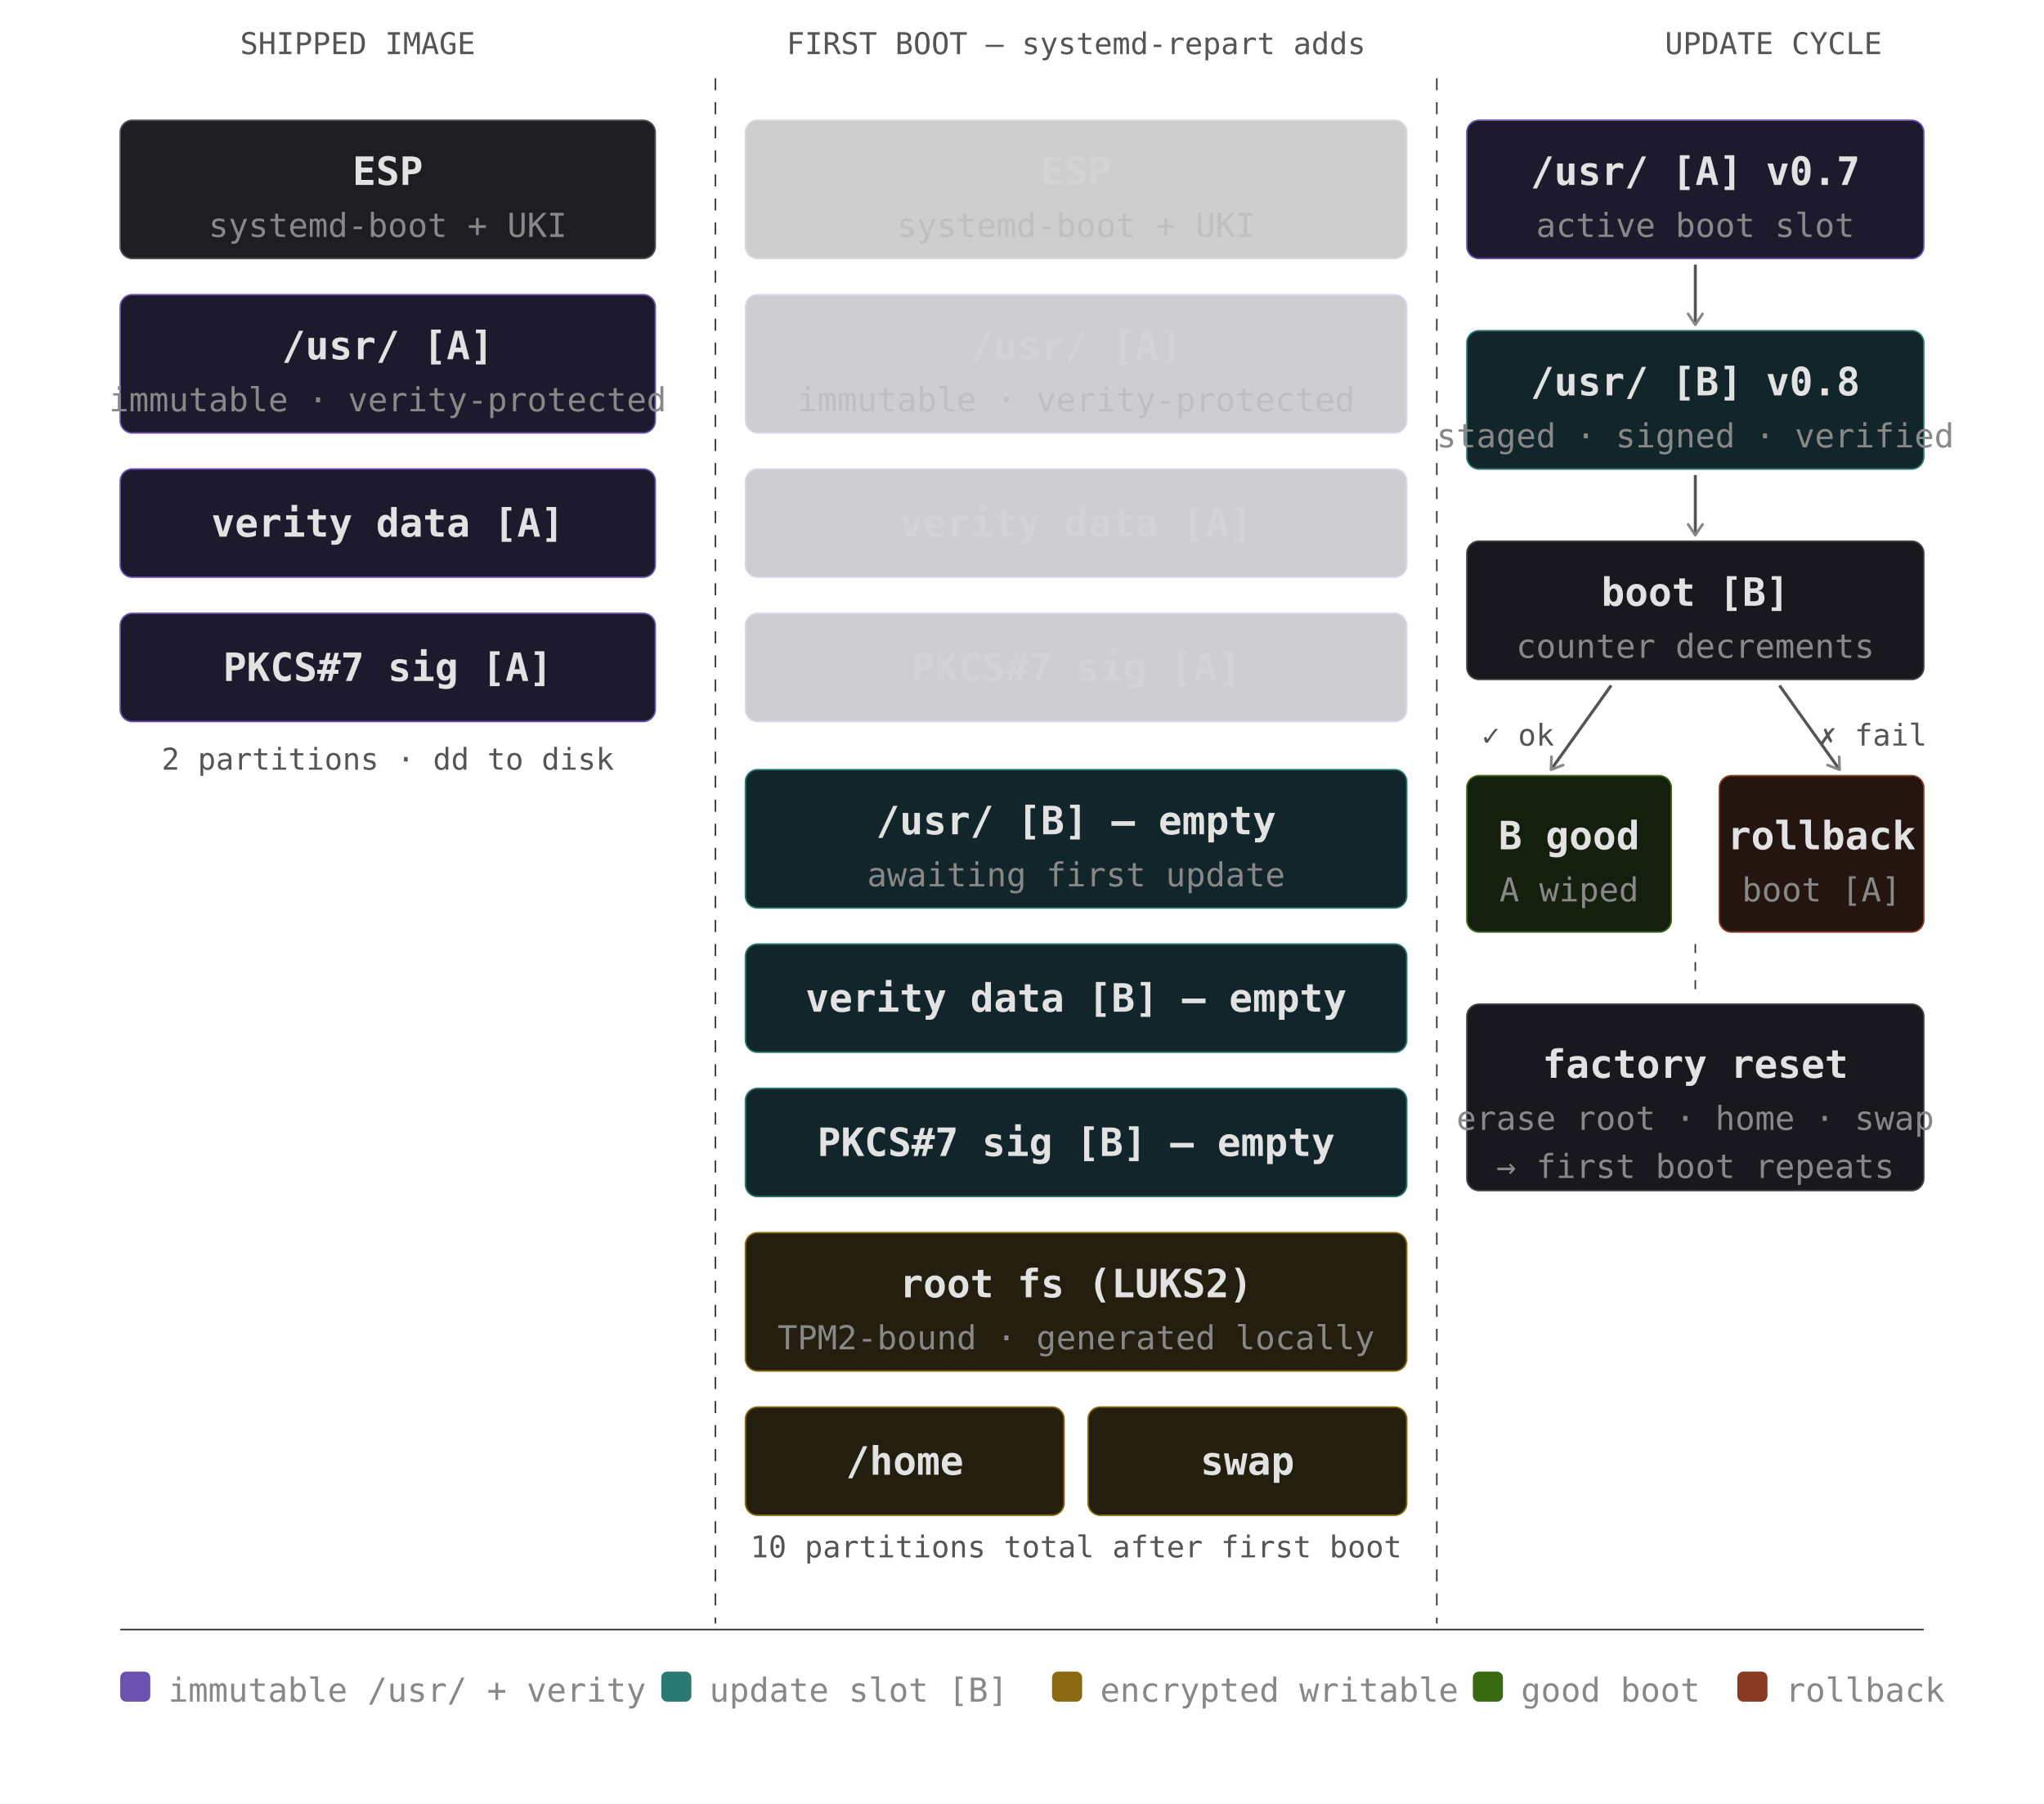
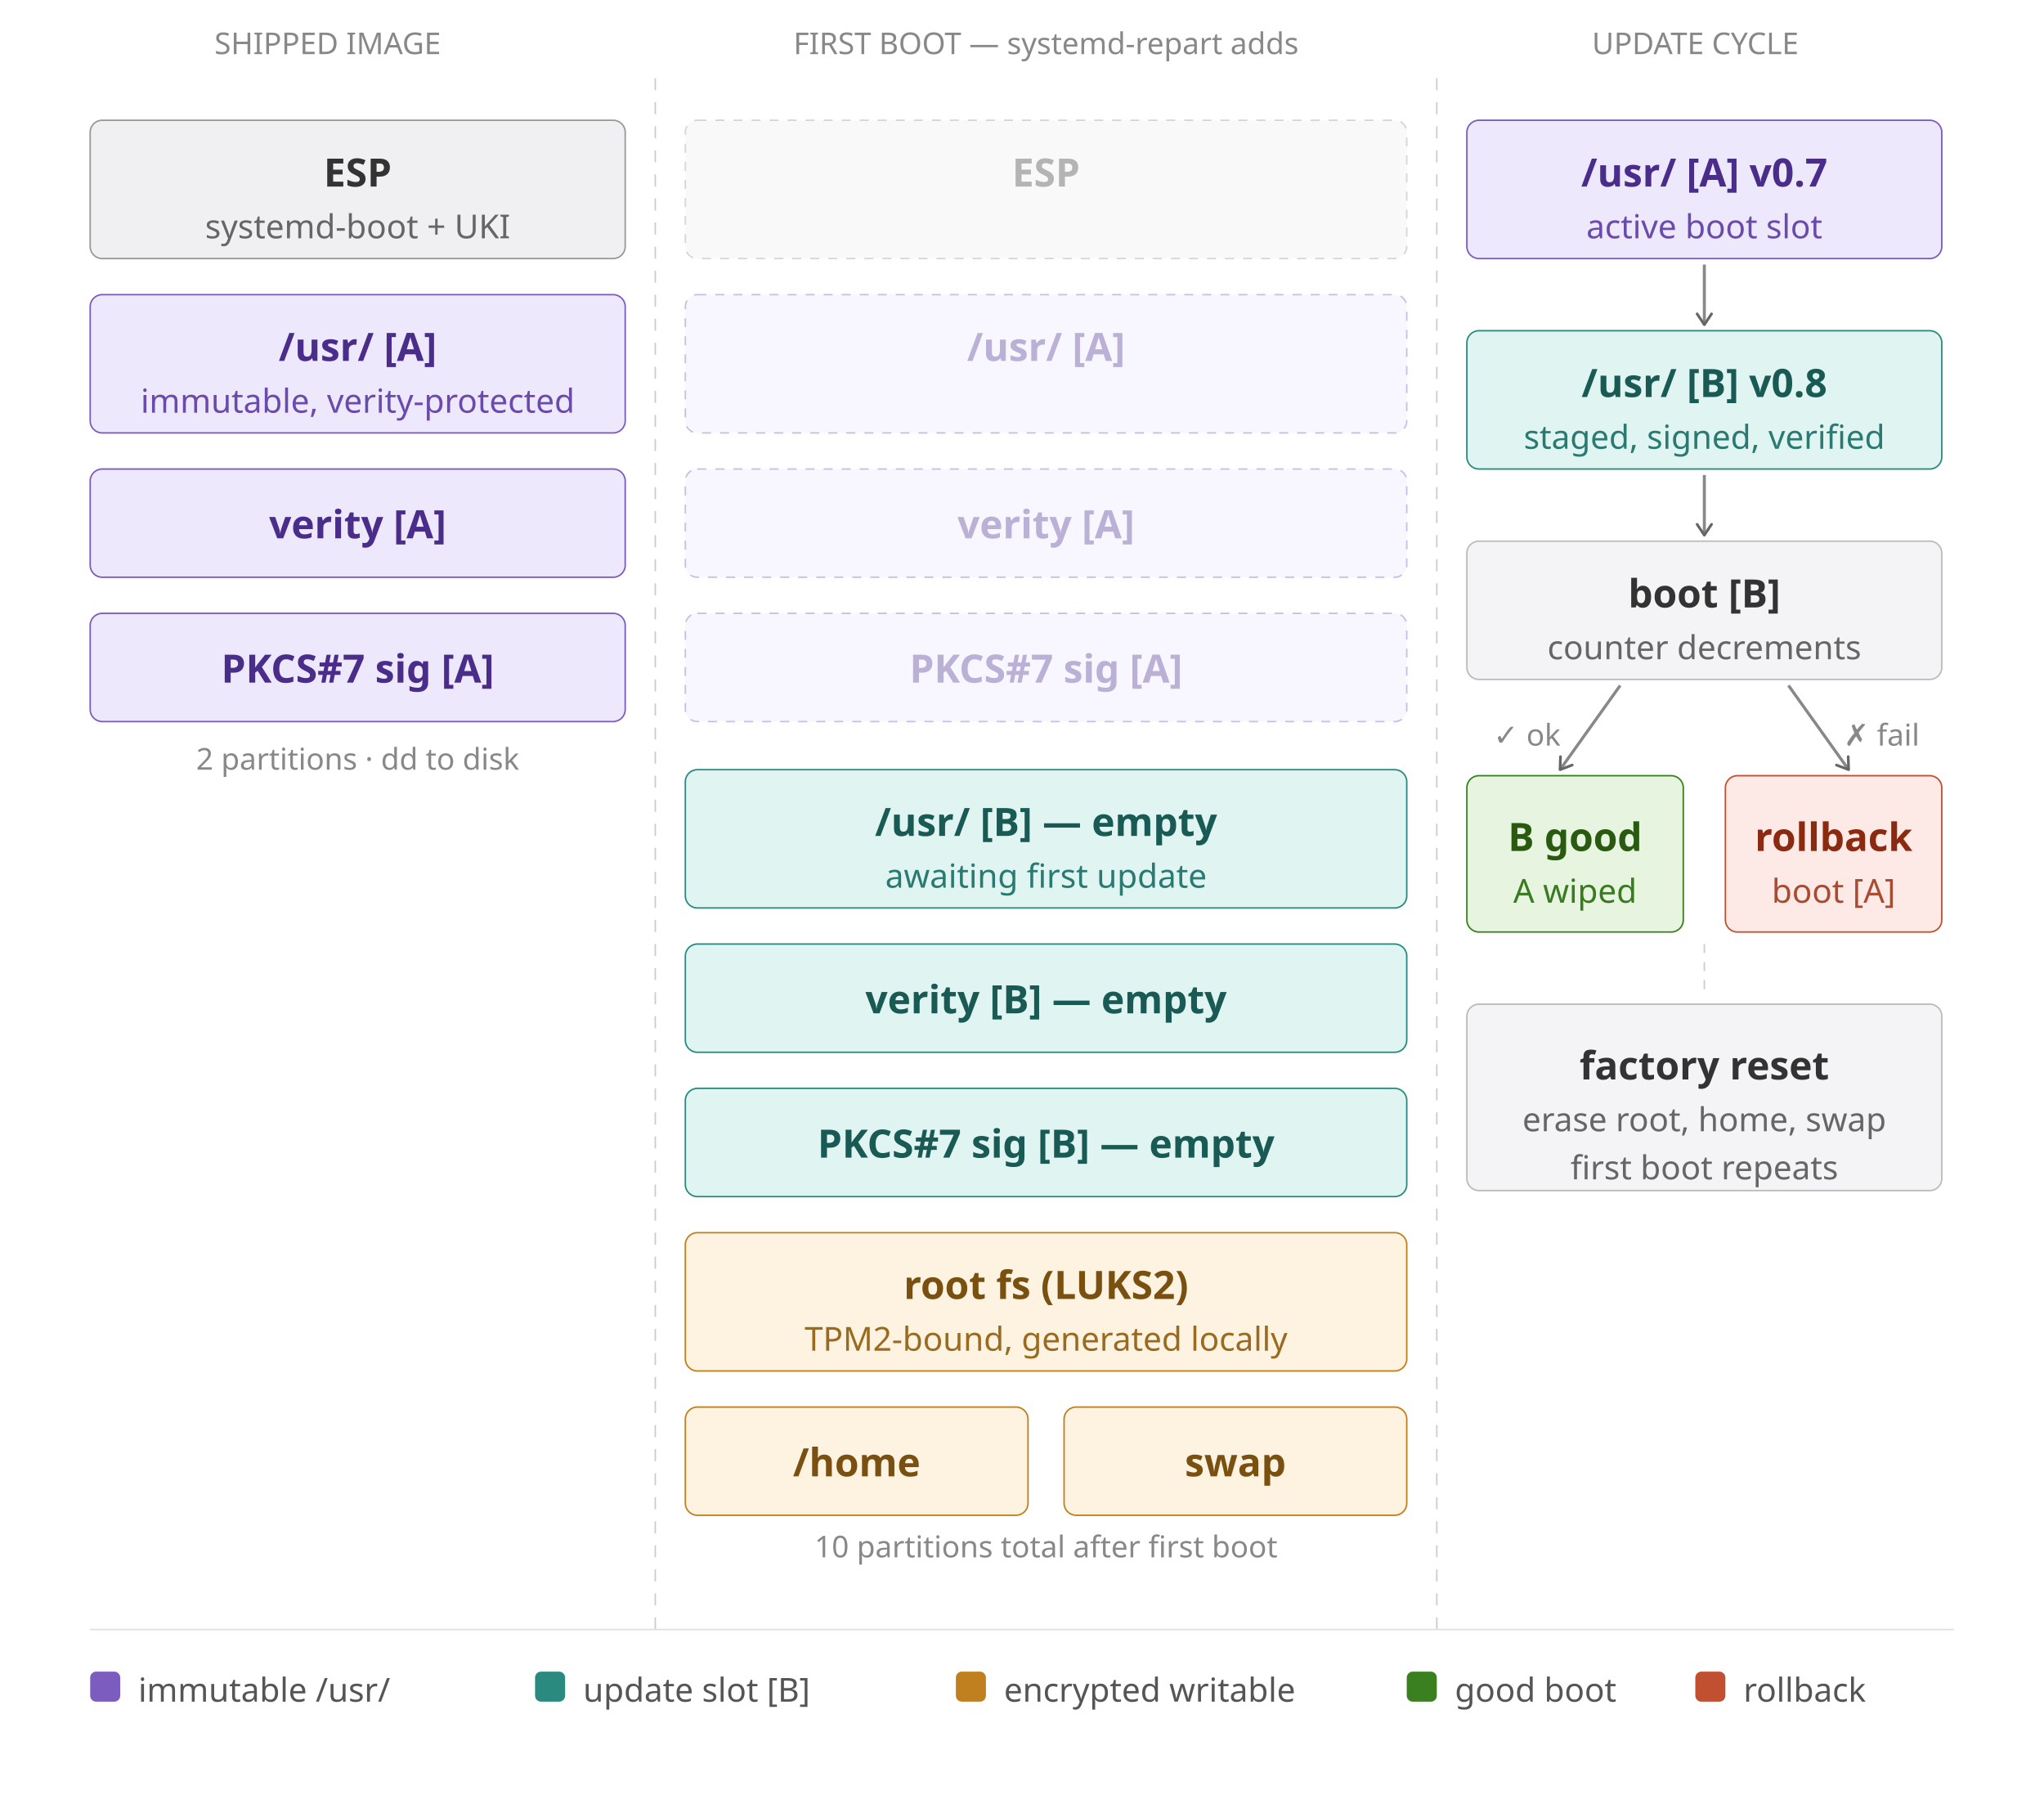
<svg xmlns="http://www.w3.org/2000/svg" width="100%" viewBox="0 0 680 600" role="img">
  <defs>
    <marker id="arrow" viewBox="0 0 10 10" refX="8" refY="5" markerWidth="6" markerHeight="6" orient="auto-start-reverse">
-       <path d="M2 1L8 5L2 9" fill="none" stroke="#888" stroke-width="1.5" stroke-linecap="round" stroke-linejoin="round" />
+       <path d="M2 1L8 5L2 9" fill="none" stroke="#666" stroke-width="1.5" stroke-linecap="round" stroke-linejoin="round" />
    </marker>
    <style>
-       text { font-family: ui-monospace, 'SF Mono', 'Cascadia Code', monospace; fill: #c8c8c8; }
-       .th  { font-size: 13px; font-weight: 600; fill: #e2e2e2; }
-       .ts  { font-size: 11px; fill: #888; }
-       .lsm { font-size: 10px; fill: #555; }
-       .ghost { opacity: 0.22; }
-       .p-gray   { fill: #1e1e22; stroke: #555; }
-       .p-purple { fill: #1e1a2e; stroke: #6c52b0; }
-       .p-teal   { fill: #12252a; stroke: #2a7a72; }
-       .p-amber  { fill: #241e0e; stroke: #8a6a10; }
-       .p-green  { fill: #141f0e; stroke: #3a6a10; }
-       .p-coral  { fill: #251510; stroke: #8a3a20; }
-       .p-soft   { fill: #18181e; stroke: #444; }
-       .leg-purple { fill: #6c52b0; }
-       .leg-teal   { fill: #2a7a72; }
-       .leg-amber  { fill: #8a6a10; }
-       .leg-green  { fill: #3a6a10; }
-       .leg-coral  { fill: #8a3a20; }
-       .div { stroke: #333; stroke-width: 0.5; stroke-dasharray: 4 4; }
-       .arr { stroke: #555; stroke-width: 1; fill: none; }
+       text { font-family: sans-serif; fill: #1a1a1a; }
+       .th  { font-size: 13px; font-weight: 600; fill: #111; }
+       .ts  { font-size: 11px; fill: #555; }
+       .lsm { font-size: 10px; fill: #888; }
+       .ghost-box { opacity: 0.4; fill: none; stroke-dasharray: 3 3; }
+       .ghost-text { opacity: 0.35; }
+       /* light fills, dark strokes, dark text */
+       .p-gray   { fill: #f0f0f2; stroke: #999; }
+       .p-purple { fill: #ede8fc; stroke: #7c5cbf; }
+       .p-teal   { fill: #e0f4f2; stroke: #2a8a80; }
+       .p-amber  { fill: #fdf3e0; stroke: #c08020; }
+       .p-green  { fill: #e6f4e0; stroke: #3a8020; }
+       .p-coral  { fill: #fdeae6; stroke: #c05030; }
+       .p-soft   { fill: #f4f4f6; stroke: #bbb; }
+       /* text on colored fills */
+       .th-purple { font-size: 13px; font-weight: 600; fill: #4a2d8a; }
+       .ts-purple { font-size: 11px; fill: #6a4aaa; }
+       .th-teal   { font-size: 13px; font-weight: 600; fill: #1a5a55; }
+       .ts-teal   { font-size: 11px; fill: #2a7a72; }
+       .th-amber  { font-size: 13px; font-weight: 600; fill: #7a5010; }
+       .ts-amber  { font-size: 11px; fill: #9a6a20; }
+       .th-green  { font-size: 13px; font-weight: 600; fill: #2a5a10; }
+       .ts-green  { font-size: 11px; fill: #3a7a20; }
+       .th-coral  { font-size: 13px; font-weight: 600; fill: #8a2a10; }
+       .ts-coral  { font-size: 11px; fill: #aa4a30; }
+       .th-gray   { font-size: 13px; font-weight: 600; fill: #333; }
+       .ts-gray   { font-size: 11px; fill: #666; }
+       .div { stroke: #ccc; stroke-width: 0.5; stroke-dasharray: 4 4; }
+       .arr { stroke: #888; stroke-width: 1; fill: none; }
+       /* legend dots */
+       .leg-purple { fill: #7c5cbf; }
+       .leg-teal   { fill: #2a8a80; }
+       .leg-amber  { fill: #c08020; }
+       .leg-green  { fill: #3a8020; }
+       .leg-coral  { fill: #c05030; }
    </style>
  </defs>
-   <text class="lsm" x="119" y="18" text-anchor="middle">SHIPPED IMAGE</text>
-   <text class="lsm" x="358" y="18" text-anchor="middle">FIRST BOOT — systemd-repart adds</text>
-   <text class="lsm" x="590" y="18" text-anchor="middle">UPDATE CYCLE</text>
-   <line class="div" x1="238" y1="26" x2="238" y2="540" />
-   <line class="div" x1="478" y1="26" x2="478" y2="540" />
-   <rect class="p-gray" x="40" y="40" width="178" height="46" rx="4" stroke-width="0.5" />
-   <text class="th" x="129" y="57" text-anchor="middle" dominant-baseline="central">ESP</text>
-   <text class="ts" x="129" y="75" text-anchor="middle" dominant-baseline="central">systemd-boot + UKI</text>
-   <rect class="p-purple" x="40" y="98" width="178" height="46" rx="4" stroke-width="0.5" />
-   <text class="th" x="129" y="115" text-anchor="middle" dominant-baseline="central">/usr/  [A]</text>
-   <text class="ts" x="129" y="133" text-anchor="middle" dominant-baseline="central">immutable · verity-protected</text>
-   <rect class="p-purple" x="40" y="156" width="178" height="36" rx="4" stroke-width="0.5" />
-   <text class="th" x="129" y="174" text-anchor="middle" dominant-baseline="central">verity data  [A]</text>
-   <rect class="p-purple" x="40" y="204" width="178" height="36" rx="4" stroke-width="0.5" />
-   <text class="th" x="129" y="222" text-anchor="middle" dominant-baseline="central">PKCS#7 sig  [A]</text>
-   <text class="lsm" x="129" y="256" text-anchor="middle">2 partitions · dd to disk</text>
-   <rect class="p-gray ghost" x="248" y="40" width="220" height="46" rx="4" stroke-width="0.5" />
-   <text class="th ghost" x="358" y="57" text-anchor="middle" dominant-baseline="central">ESP</text>
-   <text class="ts ghost" x="358" y="75" text-anchor="middle" dominant-baseline="central">systemd-boot + UKI</text>
-   <rect class="p-purple ghost" x="248" y="98" width="220" height="46" rx="4" stroke-width="0.5" />
-   <text class="th ghost" x="358" y="115" text-anchor="middle" dominant-baseline="central">/usr/  [A]</text>
-   <text class="ts ghost" x="358" y="133" text-anchor="middle" dominant-baseline="central">immutable · verity-protected</text>
-   <rect class="p-purple ghost" x="248" y="156" width="220" height="36" rx="4" stroke-width="0.5" />
-   <text class="th ghost" x="358" y="174" text-anchor="middle" dominant-baseline="central">verity data  [A]</text>
-   <rect class="p-purple ghost" x="248" y="204" width="220" height="36" rx="4" stroke-width="0.5" />
-   <text class="th ghost" x="358" y="222" text-anchor="middle" dominant-baseline="central">PKCS#7 sig  [A]</text>
-   <rect class="p-teal" x="248" y="256" width="220" height="46" rx="4" stroke-width="0.5" />
-   <text class="th" x="358" y="273" text-anchor="middle" dominant-baseline="central">/usr/  [B]  — empty</text>
-   <text class="ts" x="358" y="291" text-anchor="middle" dominant-baseline="central">awaiting first update</text>
-   <rect class="p-teal" x="248" y="314" width="220" height="36" rx="4" stroke-width="0.5" />
-   <text class="th" x="358" y="332" text-anchor="middle" dominant-baseline="central">verity data  [B]  — empty</text>
-   <rect class="p-teal" x="248" y="362" width="220" height="36" rx="4" stroke-width="0.5" />
-   <text class="th" x="358" y="380" text-anchor="middle" dominant-baseline="central">PKCS#7 sig  [B]  — empty</text>
-   <rect class="p-amber" x="248" y="410" width="220" height="46" rx="4" stroke-width="0.5" />
-   <text class="th" x="358" y="427" text-anchor="middle" dominant-baseline="central">root fs  (LUKS2)</text>
-   <text class="ts" x="358" y="445" text-anchor="middle" dominant-baseline="central">TPM2-bound · generated locally</text>
-   <rect class="p-amber" x="248" y="468" width="106" height="36" rx="4" stroke-width="0.5" />
-   <text class="th" x="301" y="486" text-anchor="middle" dominant-baseline="central">/home</text>
-   <rect class="p-amber" x="362" y="468" width="106" height="36" rx="4" stroke-width="0.5" />
-   <text class="th" x="415" y="486" text-anchor="middle" dominant-baseline="central">swap</text>
-   <text class="lsm" x="358" y="518" text-anchor="middle">10 partitions total after first boot</text>
-   <rect class="p-purple" x="488" y="40" width="152" height="46" rx="4" stroke-width="0.5" />
-   <text class="th" x="564" y="57" text-anchor="middle" dominant-baseline="central">/usr/ [A]  v0.7</text>
-   <text class="ts" x="564" y="75" text-anchor="middle" dominant-baseline="central">active boot slot</text>
-   <line class="arr" x1="564" y1="88" x2="564" y2="108" marker-end="url(#arrow)" />
-   <rect class="p-teal" x="488" y="110" width="152" height="46" rx="4" stroke-width="0.5" />
-   <text class="th" x="564" y="127" text-anchor="middle" dominant-baseline="central">/usr/ [B]  v0.8</text>
-   <text class="ts" x="564" y="145" text-anchor="middle" dominant-baseline="central">staged · signed · verified</text>
-   <line class="arr" x1="564" y1="158" x2="564" y2="178" marker-end="url(#arrow)" />
-   <rect class="p-soft" x="488" y="180" width="152" height="46" rx="4" stroke-width="0.5" />
-   <text class="th" x="564" y="197" text-anchor="middle" dominant-baseline="central">boot  [B]</text>
-   <text class="ts" x="564" y="215" text-anchor="middle" dominant-baseline="central">counter decrements</text>
-   <line class="arr" x1="536" y1="228" x2="516" y2="256" marker-end="url(#arrow)" />
-   <line class="arr" x1="592" y1="228" x2="612" y2="256" marker-end="url(#arrow)" />
-   <text class="lsm" x="505" y="248" text-anchor="middle">✓ ok</text>
-   <text class="lsm" x="623" y="248" text-anchor="middle">✗ fail</text>
-   <rect class="p-green" x="488" y="258" width="68" height="52" rx="4" stroke-width="0.5" />
-   <text class="th" x="522" y="278" text-anchor="middle" dominant-baseline="central">B good</text>
-   <text class="ts" x="522" y="296" text-anchor="middle" dominant-baseline="central">A wiped</text>
-   <rect class="p-coral" x="572" y="258" width="68" height="52" rx="4" stroke-width="0.5" />
-   <text class="th" x="606" y="278" text-anchor="middle" dominant-baseline="central">rollback</text>
-   <text class="ts" x="606" y="296" text-anchor="middle" dominant-baseline="central">boot  [A]</text>
-   <line x1="564" y1="314" x2="564" y2="332" stroke="#333" stroke-width="0.5" stroke-dasharray="3 3" />
-   <rect class="p-soft" x="488" y="334" width="152" height="62" rx="4" stroke-width="0.5" />
-   <text class="th" x="564" y="354" text-anchor="middle" dominant-baseline="central">factory reset</text>
-   <text class="ts" x="564" y="372" text-anchor="middle" dominant-baseline="central">erase root · home · swap</text>
-   <text class="ts" x="564" y="388" text-anchor="middle" dominant-baseline="central">→ first boot repeats</text>
-   <line x1="40" y1="542" x2="640" y2="542" stroke="#2a2a2a" stroke-width="0.5" />
-   <rect class="leg-purple" x="40" y="556" width="10" height="10" rx="2" />
-   <text class="ts" x="56" y="566">immutable /usr/ + verity</text>
-   <rect class="leg-teal" x="220" y="556" width="10" height="10" rx="2" />
-   <text class="ts" x="236" y="566">update slot [B]</text>
-   <rect class="leg-amber" x="350" y="556" width="10" height="10" rx="2" />
-   <text class="ts" x="366" y="566">encrypted writable</text>
-   <rect class="leg-green" x="490" y="556" width="10" height="10" rx="2" />
-   <text class="ts" x="506" y="566">good boot</text>
-   <rect class="leg-coral" x="578" y="556" width="10" height="10" rx="2" />
-   <text class="ts" x="594" y="566">rollback</text>
+   <text class="lsm" x="109" y="18" text-anchor="middle">SHIPPED IMAGE</text>
+   <text class="lsm" x="348" y="18" text-anchor="middle">FIRST BOOT — systemd-repart adds</text>
+   <text class="lsm" x="564" y="18" text-anchor="middle">UPDATE CYCLE</text>
+   <line class="div" x1="218" y1="26" x2="218" y2="542" />
+   <line class="div" x1="478" y1="26" x2="478" y2="542" />
+   <rect class="p-gray" x="30" y="40" width="178" height="46" rx="4" stroke-width="0.5" />
+   <text class="th-gray" x="119" y="57" text-anchor="middle" dominant-baseline="central">ESP</text>
+   <text class="ts-gray" x="119" y="75" text-anchor="middle" dominant-baseline="central">systemd-boot + UKI</text>
+   <rect class="p-purple" x="30" y="98" width="178" height="46" rx="4" stroke-width="0.5" />
+   <text class="th-purple" x="119" y="115" text-anchor="middle" dominant-baseline="central">/usr/ [A]</text>
+   <text class="ts-purple" x="119" y="133" text-anchor="middle" dominant-baseline="central">immutable, verity-protected</text>
+   <rect class="p-purple" x="30" y="156" width="178" height="36" rx="4" stroke-width="0.5" />
+   <text class="th-purple" x="119" y="174" text-anchor="middle" dominant-baseline="central">verity [A]</text>
+   <rect class="p-purple" x="30" y="204" width="178" height="36" rx="4" stroke-width="0.5" />
+   <text class="th-purple" x="119" y="222" text-anchor="middle" dominant-baseline="central">PKCS#7 sig [A]</text>
+   <text class="lsm" x="119" y="256" text-anchor="middle">2 partitions · dd to disk</text>
+   <rect class="p-gray ghost-box" x="228" y="40" width="240" height="46" rx="4" stroke-width="0.5" />
+   <rect class="p-purple ghost-box" x="228" y="98" width="240" height="46" rx="4" stroke-width="0.5" />
+   <rect class="p-purple ghost-box" x="228" y="156" width="240" height="36" rx="4" stroke-width="0.5" />
+   <rect class="p-purple ghost-box" x="228" y="204" width="240" height="36" rx="4" stroke-width="0.5" />
+   <text class="th-gray ghost-text" x="348" y="57" text-anchor="middle" dominant-baseline="central">ESP</text>
+   <text class="th-purple ghost-text" x="348" y="115" text-anchor="middle" dominant-baseline="central">/usr/ [A]</text>
+   <text class="th-purple ghost-text" x="348" y="174" text-anchor="middle" dominant-baseline="central">verity [A]</text>
+   <text class="th-purple ghost-text" x="348" y="222" text-anchor="middle" dominant-baseline="central">PKCS#7 sig [A]</text>
+   <rect class="p-teal" x="228" y="256" width="240" height="46" rx="4" stroke-width="0.5" />
+   <text class="th-teal" x="348" y="273" text-anchor="middle" dominant-baseline="central">/usr/ [B] — empty</text>
+   <text class="ts-teal" x="348" y="291" text-anchor="middle" dominant-baseline="central">awaiting first update</text>
+   <rect class="p-teal" x="228" y="314" width="240" height="36" rx="4" stroke-width="0.5" />
+   <text class="th-teal" x="348" y="332" text-anchor="middle" dominant-baseline="central">verity [B] — empty</text>
+   <rect class="p-teal" x="228" y="362" width="240" height="36" rx="4" stroke-width="0.5" />
+   <text class="th-teal" x="348" y="380" text-anchor="middle" dominant-baseline="central">PKCS#7 sig [B] — empty</text>
+   <rect class="p-amber" x="228" y="410" width="240" height="46" rx="4" stroke-width="0.5" />
+   <text class="th-amber" x="348" y="427" text-anchor="middle" dominant-baseline="central">root fs (LUKS2)</text>
+   <text class="ts-amber" x="348" y="445" text-anchor="middle" dominant-baseline="central">TPM2-bound, generated locally</text>
+   <rect class="p-amber" x="228" y="468" width="114" height="36" rx="4" stroke-width="0.5" />
+   <text class="th-amber" x="285" y="486" text-anchor="middle" dominant-baseline="central">/home</text>
+   <rect class="p-amber" x="354" y="468" width="114" height="36" rx="4" stroke-width="0.5" />
+   <text class="th-amber" x="411" y="486" text-anchor="middle" dominant-baseline="central">swap</text>
+   <text class="lsm" x="348" y="518" text-anchor="middle">10 partitions total after first boot</text>
+   <rect class="p-purple" x="488" y="40" width="158" height="46" rx="4" stroke-width="0.5" />
+   <text class="th-purple" x="567" y="57" text-anchor="middle" dominant-baseline="central">/usr/ [A] v0.7</text>
+   <text class="ts-purple" x="567" y="75" text-anchor="middle" dominant-baseline="central">active boot slot</text>
+   <line class="arr" x1="567" y1="88" x2="567" y2="108" marker-end="url(#arrow)" />
+   <rect class="p-teal" x="488" y="110" width="158" height="46" rx="4" stroke-width="0.5" />
+   <text class="th-teal" x="567" y="127" text-anchor="middle" dominant-baseline="central">/usr/ [B] v0.8</text>
+   <text class="ts-teal" x="567" y="145" text-anchor="middle" dominant-baseline="central">staged, signed, verified</text>
+   <line class="arr" x1="567" y1="158" x2="567" y2="178" marker-end="url(#arrow)" />
+   <rect class="p-soft" x="488" y="180" width="158" height="46" rx="4" stroke-width="0.5" />
+   <text class="th-gray" x="567" y="197" text-anchor="middle" dominant-baseline="central">boot [B]</text>
+   <text class="ts-gray" x="567" y="215" text-anchor="middle" dominant-baseline="central">counter decrements</text>
+   <line class="arr" x1="539" y1="228" x2="519" y2="256" marker-end="url(#arrow)" />
+   <line class="arr" x1="595" y1="228" x2="615" y2="256" marker-end="url(#arrow)" />
+   <text class="lsm" x="508" y="248" text-anchor="middle">✓ ok</text>
+   <text class="lsm" x="626" y="248" text-anchor="middle">✗ fail</text>
+   <rect class="p-green" x="488" y="258" width="72" height="52" rx="4" stroke-width="0.5" />
+   <text class="th-green" x="524" y="278" text-anchor="middle" dominant-baseline="central">B good</text>
+   <text class="ts-green" x="524" y="296" text-anchor="middle" dominant-baseline="central">A wiped</text>
+   <rect class="p-coral" x="574" y="258" width="72" height="52" rx="4" stroke-width="0.5" />
+   <text class="th-coral" x="610" y="278" text-anchor="middle" dominant-baseline="central">rollback</text>
+   <text class="ts-coral" x="610" y="296" text-anchor="middle" dominant-baseline="central">boot [A]</text>
+   <line x1="567" y1="314" x2="567" y2="332" stroke="#ccc" stroke-width="0.5" stroke-dasharray="3 3" />
+   <rect class="p-soft" x="488" y="334" width="158" height="62" rx="4" stroke-width="0.5" />
+   <text class="th-gray" x="567" y="354" text-anchor="middle" dominant-baseline="central">factory reset</text>
+   <text class="ts-gray" x="567" y="372" text-anchor="middle" dominant-baseline="central">erase root, home, swap</text>
+   <text class="ts-gray" x="567" y="388" text-anchor="middle" dominant-baseline="central">first boot repeats</text>
+   <line x1="30" y1="542" x2="650" y2="542" stroke="#e0e0e0" stroke-width="0.5" />
+   <rect class="leg-purple" x="30" y="556" width="10" height="10" rx="2" />
+   <text class="ts" x="46" y="566">immutable /usr/</text>
+   <rect class="leg-teal" x="178" y="556" width="10" height="10" rx="2" />
+   <text class="ts" x="194" y="566">update slot [B]</text>
+   <rect class="leg-amber" x="318" y="556" width="10" height="10" rx="2" />
+   <text class="ts" x="334" y="566">encrypted writable</text>
+   <rect class="leg-green" x="468" y="556" width="10" height="10" rx="2" />
+   <text class="ts" x="484" y="566">good boot</text>
+   <rect class="leg-coral" x="564" y="556" width="10" height="10" rx="2" />
+   <text class="ts" x="580" y="566">rollback</text>
</svg>
